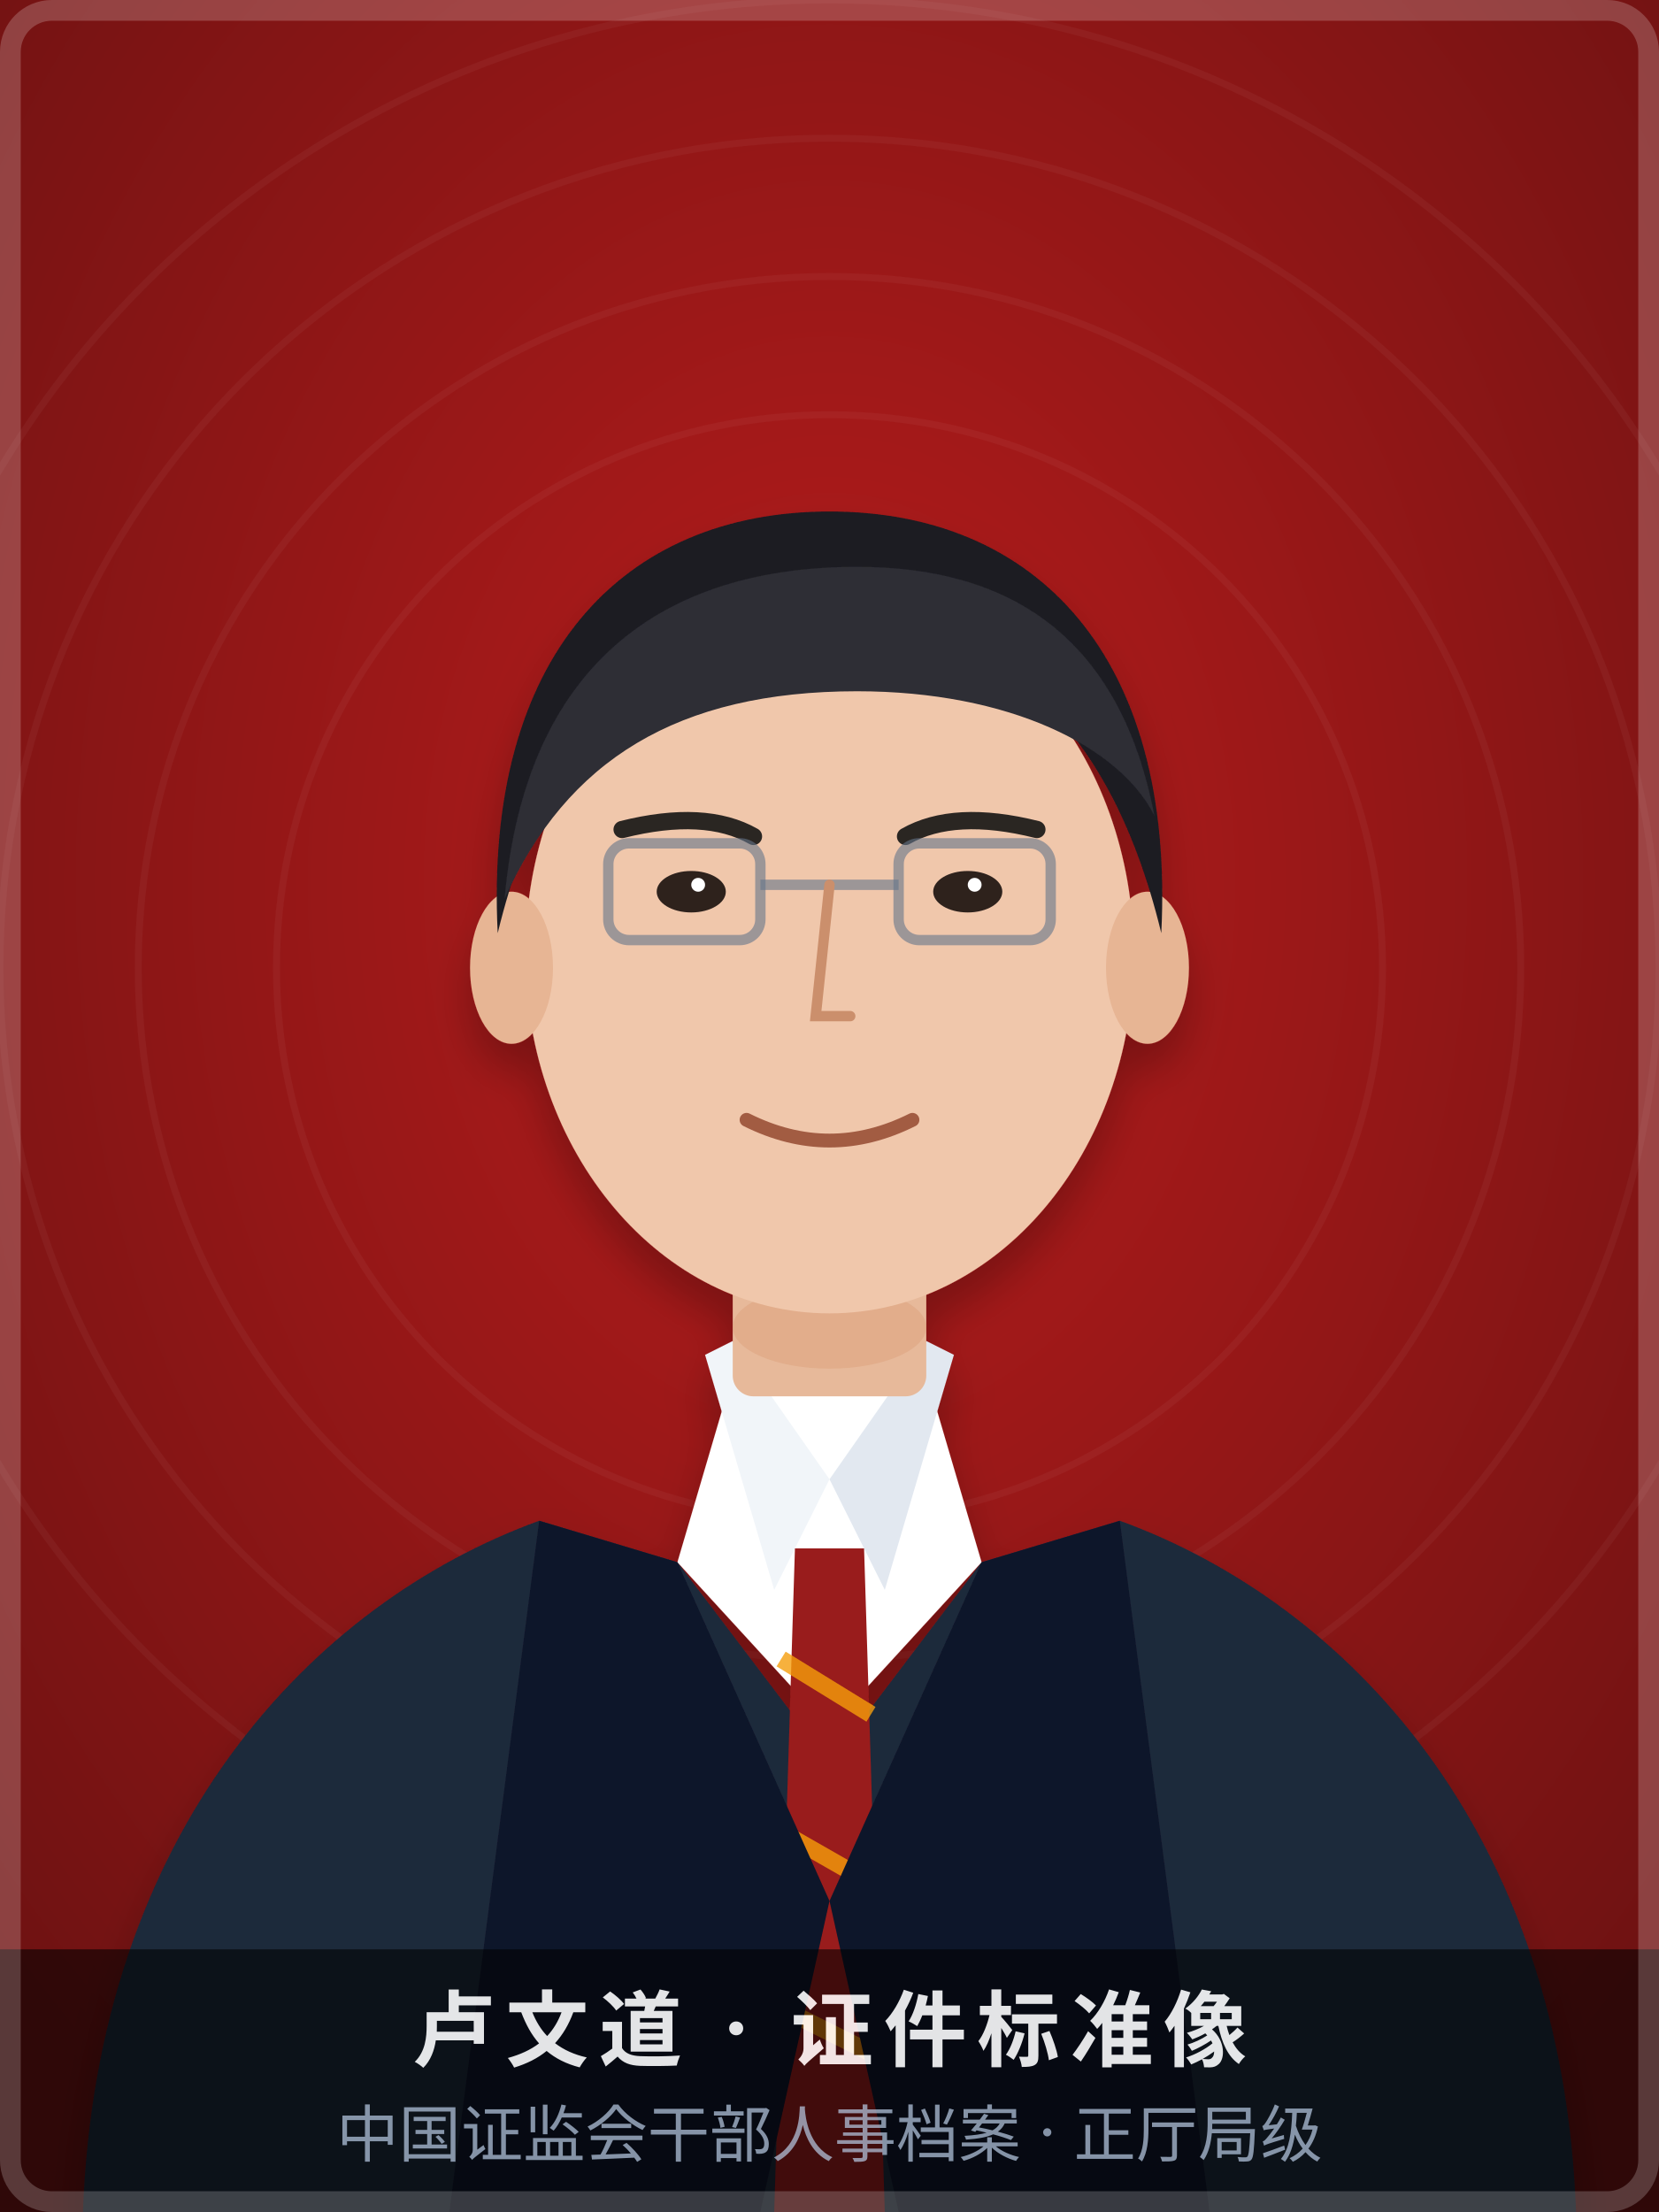
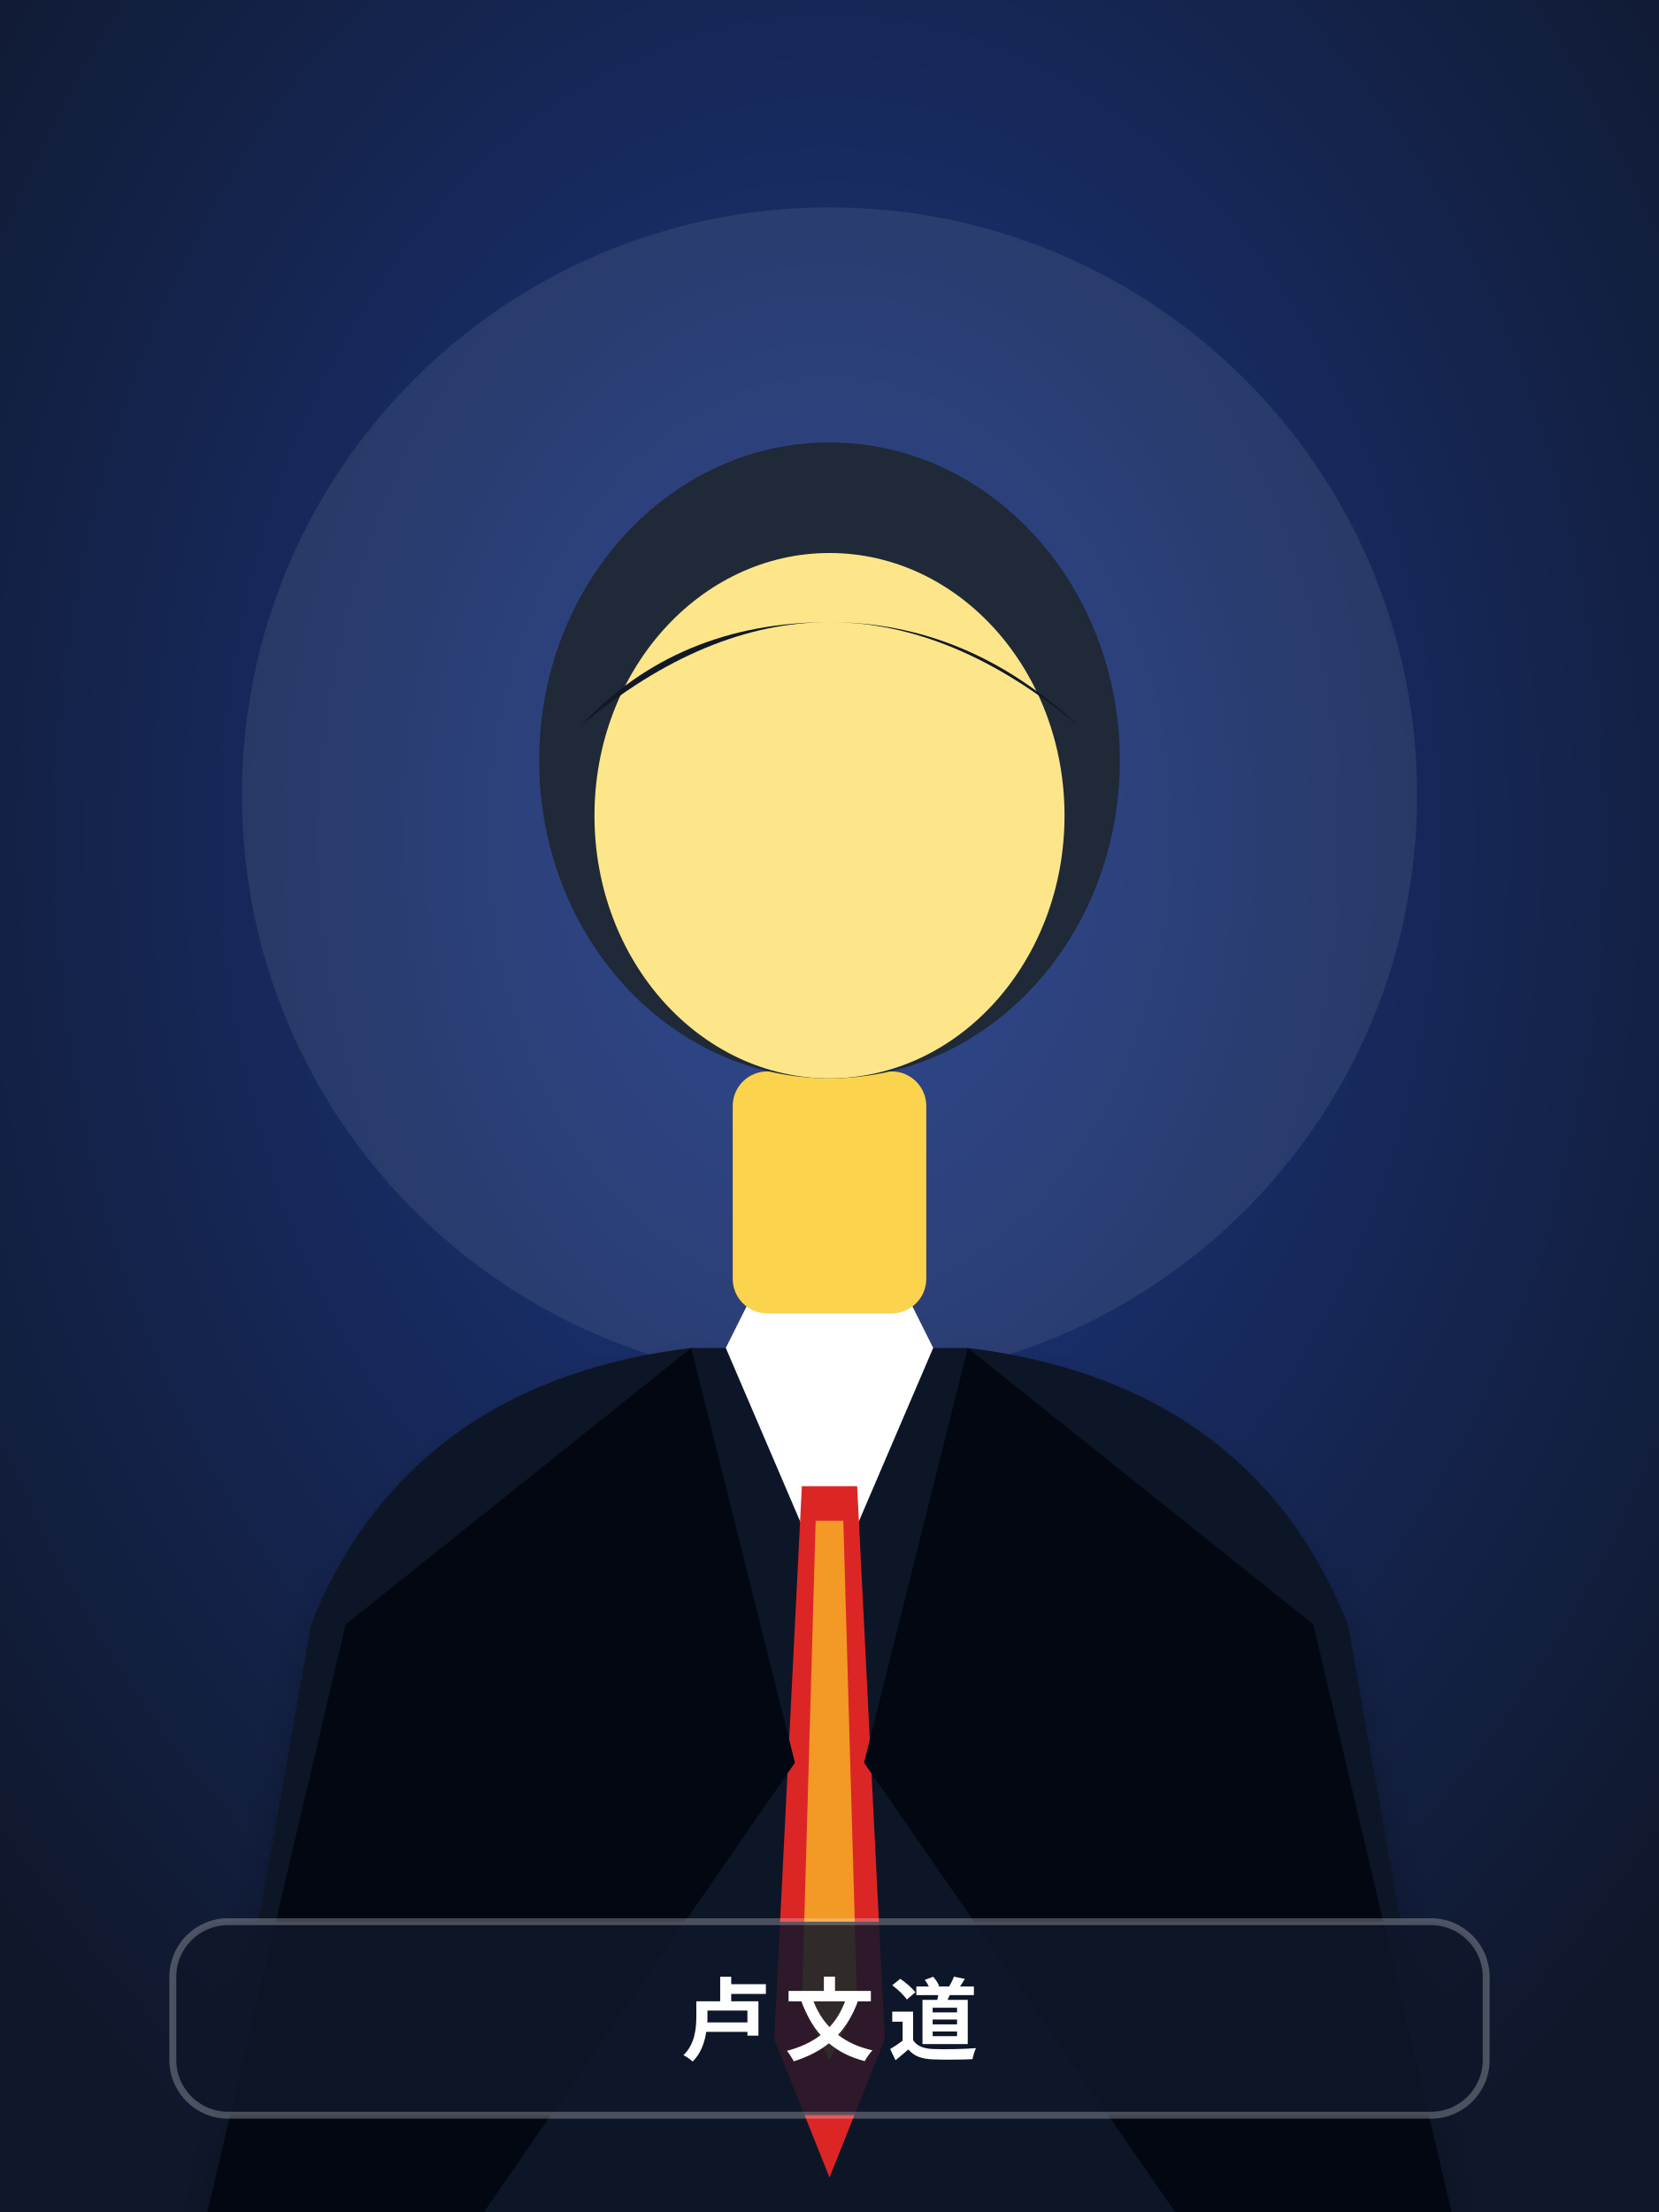
<svg xmlns="http://www.w3.org/2000/svg" viewBox="0 0 240 320" width="240" height="320">
  <defs>
-     <radialGradient id="bgGrad-lu-wendao" cx="50%" cy="40%" r="70%">
-       <stop offset="0%" stop-color="#b91c1c" />
-       <stop offset="100%" stop-color="#6e1212" />
+     <radialGradient id="bgGrad-lu-wendao" cx="50%" cy="38%" r="70%">
+       <stop offset="0%" stop-color="#1e3a8a" />
+       <stop offset="100%" stop-color="#0f172a" />
    </radialGradient>
    <filter id="shadow-lu-wendao" x="-10%" y="-10%" width="120%" height="120%">
      <feDropShadow dx="0" dy="4" stdDeviation="3" flood-opacity="0.25" />
    </filter>
  </defs>
  <rect width="240" height="320" fill="url(#bgGrad-lu-wendao)" />
-   <g opacity="0.04" stroke="#ffffff" stroke-width="1" fill="none">
-     <circle cx="120" cy="140" r="80" />
-     <circle cx="120" cy="140" r="100" />
-     <circle cx="120" cy="140" r="120" />
-     <circle cx="120" cy="140" r="140" />
-   </g>
-   <g filter="url(#shadow-lu-wendao)">
-     <path d="M 12 320 C 14 265, 45 232, 78 220 L 98 226 L 120 255 L 142 226 L 162 220 C 195 232, 226 265, 228 320 Z" fill="#1e293b" />
-     <polygon points="98,226 120,250 142,226 132,192 108,192" fill="#ffffff" />
-     <polygon points="102,196 112,230 120,214 106,194" fill="#f1f5f9" />
-     <polygon points="138,196 128,230 120,214 134,194" fill="#e2e8f0" />
-     <polygon points="115,224 125,224 128,320 112,320" fill="#991b1b" />
-     <line x1="113" y1="240" x2="126" y2="248" stroke="#f59e0b" stroke-width="2.5" opacity="0.8" />
-     <line x1="113" y1="265" x2="127" y2="273" stroke="#f59e0b" stroke-width="2.5" opacity="0.8" />
-     <line x1="112" y1="290" x2="128" y2="298" stroke="#f59e0b" stroke-width="2.5" opacity="0.8" />
-     <polygon points="78,220 98,226 120,275 110,320 65,320" fill="#0f172a" />
-     <polygon points="162,220 142,226 120,275 130,320 175,320" fill="#0f172a" />
-     <rect x="106" y="172" width="28" height="30" rx="3" fill="#e7b99a" />
-     <ellipse cx="120" cy="192" rx="14" ry="6" fill="#d99b75" opacity="0.4" />
-     <ellipse cx="120" cy="138" rx="44" ry="52" fill="#f0c7ab" />
-     <ellipse cx="74" cy="140" rx="6" ry="11" fill="#e7b594" />
-     <ellipse cx="166" cy="140" rx="6" ry="11" fill="#e7b594" />
-     <path d="M 72 135 C 70 95, 90 74, 120 74 C 150 74, 170 95, 168 135 C 160 102, 142 90, 120 90 C 98 90, 80 102, 72 135 Z" fill="#1e1e24" />
-     <path d="M 73 130 C 76 96, 96 82, 124 82 C 146 82, 162 92, 167 118 C 162 108, 146 100, 124 100 C 98 100, 82 110, 73 130 Z" fill="#2d2d34" />
-     <path d="M 90 120 Q 102 117 109 121" stroke="#2b2623" stroke-width="2.5" stroke-linecap="round" fill="none" />
-     <path d="M 150 120 Q 138 117 131 121" stroke="#2b2623" stroke-width="2.5" stroke-linecap="round" fill="none" />
-     <ellipse cx="100" cy="129" rx="5" ry="3" fill="#2d221e" />
-     <ellipse cx="140" cy="129" rx="5" ry="3" fill="#2d221e" />
-     <circle cx="101" cy="128" r="1" fill="#ffffff" />
-     <circle cx="141" cy="128" r="1" fill="#ffffff" />
-     <rect x="88" y="122" width="22" height="14" rx="3" fill="none" stroke="#64748b" stroke-width="1.5" opacity="0.6" />
-     <rect x="130" y="122" width="22" height="14" rx="3" fill="none" stroke="#64748b" stroke-width="1.5" opacity="0.6" />
-     <line x1="110" y1="128" x2="130" y2="128" stroke="#64748b" stroke-width="1.5" opacity="0.6" />
-     <path d="M 120 128 L 118 147 L 123 147" stroke="#cb8f6c" stroke-width="1.5" stroke-linecap="round" fill="none" />
-     <path d="M 108 162 Q 120 168 132 162" stroke="#a25b42" stroke-width="2" stroke-linecap="round" fill="none" />
-   </g>
-   <g opacity="0.88">
-     <rect x="0" y="282" width="240" height="38" fill="#000000" fill-opacity="0.65" />
-     <text x="120" y="298" font-family="-apple-system, BlinkMacSystemFont, 'PingFang SC', 'Microsoft YaHei', sans-serif" font-size="12" font-weight="bold" fill="#ffffff" text-anchor="middle" letter-spacing="1.5">
-       卢文道 · 证件标准像
-     </text>
-     <text x="120" y="312" font-family="-apple-system, BlinkMacSystemFont, 'PingFang SC', sans-serif" font-size="9" fill="#94a3b8" text-anchor="middle">
-       中国证监会干部人事档案 · 正厅局级
-     </text>
-   </g>
-   <rect x="1.5" y="1.5" width="237" height="317" rx="6" fill="none" stroke="#ffffff" stroke-opacity="0.2" stroke-width="3" />
+   <circle cx="120" cy="115" r="85" fill="white" opacity="0.08" />
+   <path d="M 30 320 L 45 235 C 55 210 75 198 100 195 L 140 195 C 165 198 185 210 195 235 L 210 320 Z" fill="#111827" filter="url(#shadow-lu-wendao)" />
+   <polygon points="105,195 120,230 135,195 130,185 110,185" fill="#ffffff" />
+   <polygon points="116,215 124,215 128,295 120,315 112,295" fill="#dc2626" />
+   <polygon points="118,220 122,220 124,290 120,298 116,290" fill="#fbbf24" opacity="0.75" />
+   <polygon points="50,235 100,195 115,255 70,320 30,320" fill="#030712" />
+   <polygon points="190,235 140,195 125,255 170,320 210,320" fill="#030712" />
+   <rect x="106" y="155" width="28" height="35" rx="5" fill="#fcd34d" />
+   <ellipse cx="120" cy="110" rx="42" ry="46" fill="#1f2937" />
+   <ellipse cx="120" cy="118" rx="34" ry="38" fill="#fde68a" />
+   <path d="M 84 105 Q 120 75 156 105 Q 140 90 120 90 Q 98 90 84 105 Z" fill="#111827" />
+   <rect x="25" y="278" width="190" height="28" rx="8" fill="rgba(15, 23, 42, 0.85)" stroke="rgba(255, 255, 255, 0.25)" stroke-width="1" />
+   <text x="120" y="297" font-family="-apple-system, BlinkMacSystemFont, 'Segoe UI', PingFang SC, 'Microsoft YaHei', sans-serif" font-size="13" font-weight="bold" fill="#ffffff" text-anchor="middle" letter-spacing="2">
+     卢文道
+   </text>
</svg>
